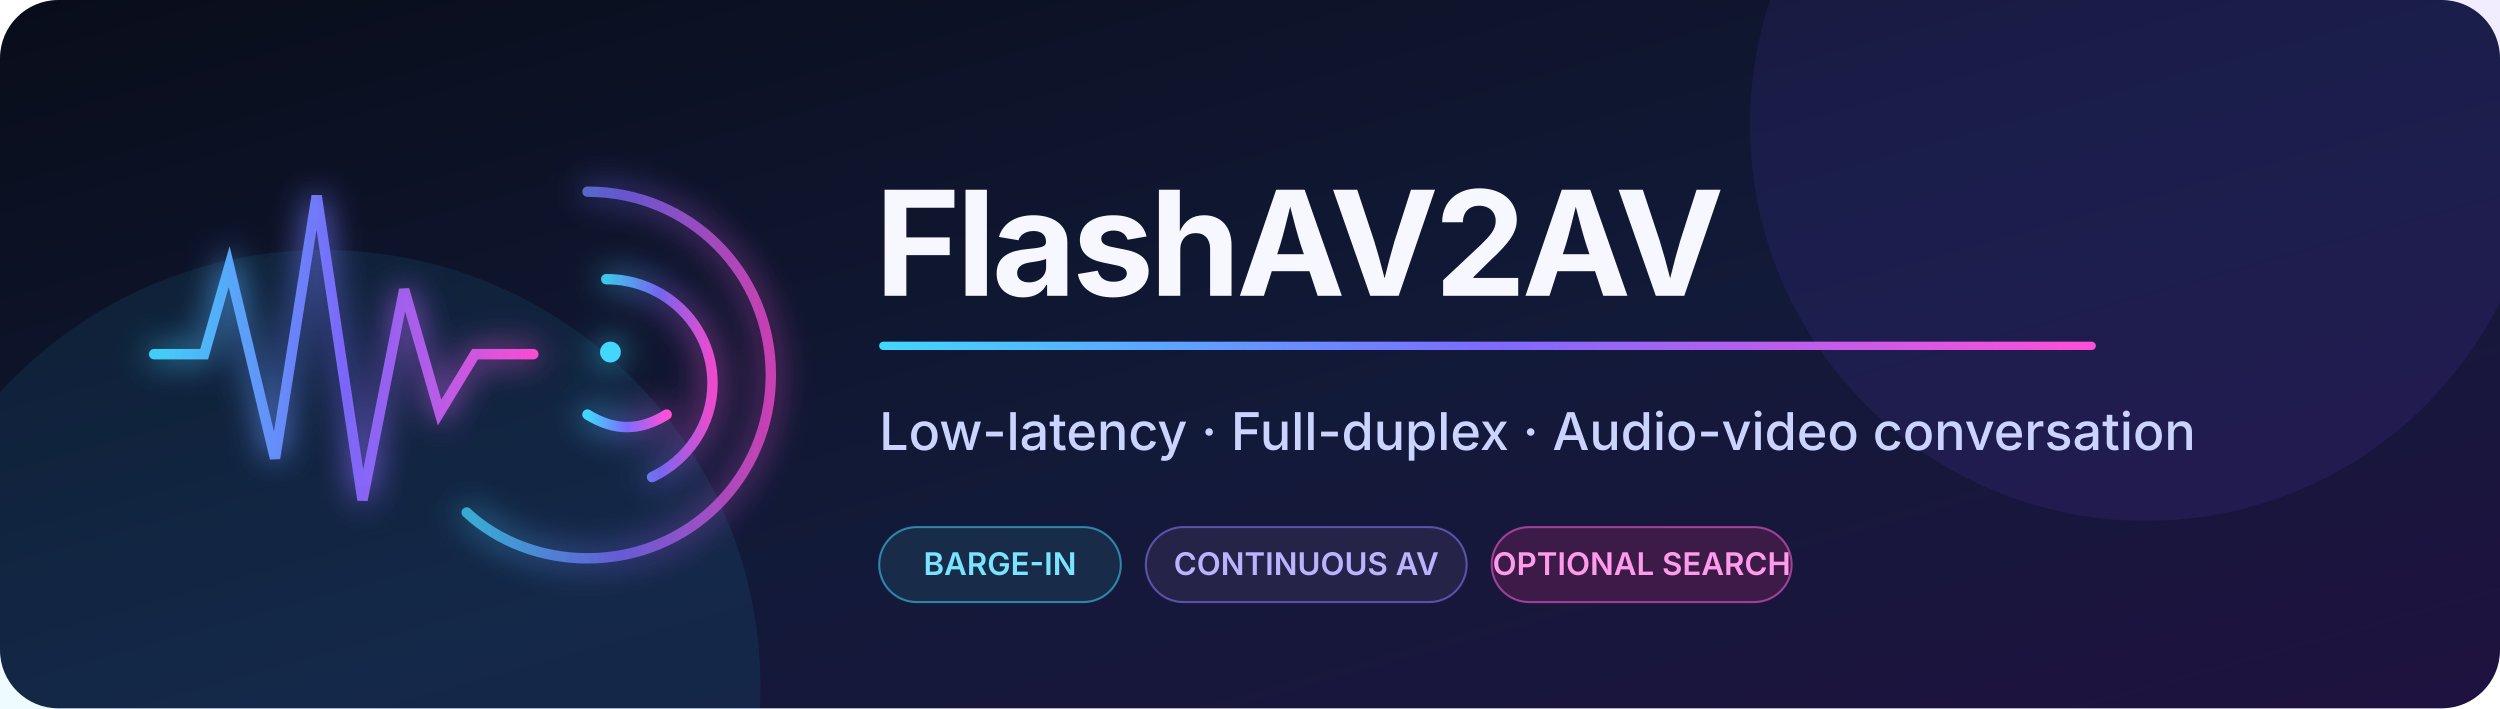
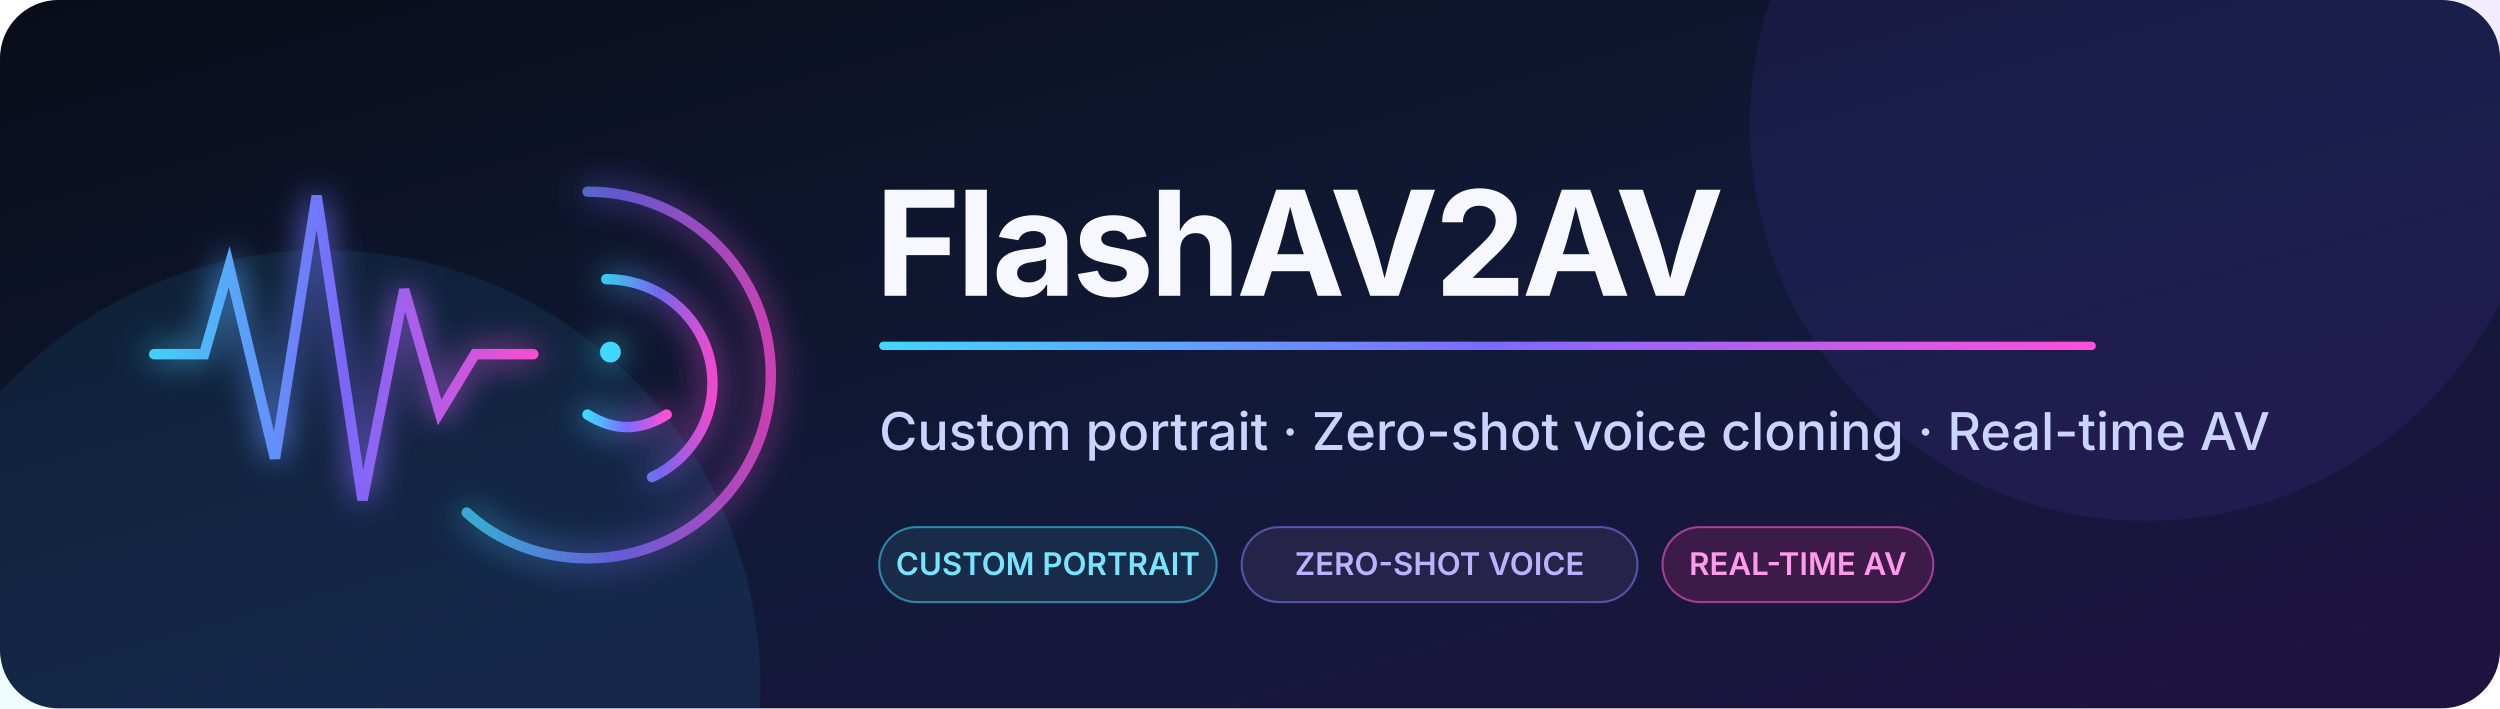
<svg xmlns="http://www.w3.org/2000/svg" width="1200" height="340" viewBox="0 0 1200 340" role="img" aria-labelledby="title description">
  <defs>
    <linearGradient id="background" x1="0" y1="0" x2="1" y2="1">
      <stop offset="0" stop-color="#090d1a" />
      <stop offset="0.55" stop-color="#121a39" />
      <stop offset="1" stop-color="#1f1240" />
    </linearGradient>
    <linearGradient id="accent" x1="0" y1="0" x2="1" y2="0">
      <stop offset="0" stop-color="#42d7ff" />
      <stop offset="0.5" stop-color="#7d6bff" />
      <stop offset="1" stop-color="#ff4fd8" />
    </linearGradient>
    <filter id="glow" x="-50%" y="-50%" width="200%" height="200%">
      <feGaussianBlur stdDeviation="8" result="blur" />
      <feMerge>
        <feMergeNode in="blur" />
        <feMergeNode in="SourceGraphic" />
      </feMerge>
    </filter>
  </defs>
  <rect width="1200" height="340" rx="28" fill="url(#background)" />
  <circle cx="1030" cy="60" r="190" fill="#6f4cff" opacity="0.10" />
  <circle cx="155" cy="330" r="210" fill="#20c9ff" opacity="0.08" />
  <g transform="translate(74 78)" fill="none" stroke="url(#accent)" stroke-width="5" stroke-linecap="round" filter="url(#glow)">
    <path d="M0 92h24l12-42 22 92 20-126 22 146 20-101 17 59 17-28h28" opacity="0.95" />
    <path d="M208 14c49 0 88 39 88 88s-39 88-88 88c-22 0-43-8-58-22" opacity="0.72" />
    <path d="M217 56c28 0 51 22 51 50 0 20-12 37-29 45" opacity="0.9" />
    <circle cx="219" cy="91" r="5" fill="#42d7ff" stroke="none" />
    <path d="M208 121c13 8 25 8 38 0" />
  </g>
  <text x="420" y="142" fill="#f7f8ff" font-family="Inter,Segoe UI,Arial,sans-serif" font-size="70" font-weight="750" letter-spacing="-2">FlashAV2AV</text>
  <rect x="422" y="164" width="584" height="4" rx="2" fill="url(#accent)" />
-   <text x="422" y="216" fill="#cbd4ff" font-family="Inter,Segoe UI,Arial,sans-serif" font-size="25" font-weight="450">Low-latency · Full-duplex · Audio-video conversation</text>
+   <text x="422" y="216" fill="#cbd4ff" font-family="Inter,Segoe UI,Arial,sans-serif" font-size="25" font-weight="450">Custom portrait · Zero-shot voice cloning · Real-time AV</text>
  <g transform="translate(422 253)" font-family="Inter,Segoe UI,Arial,sans-serif" font-size="15" font-weight="600">
-     <rect width="116" height="36" rx="18" fill="#182c49" stroke="#42d7ff" stroke-opacity="0.55" />
-     <text x="58" y="23" text-anchor="middle" fill="#79e4ff">BARGE-IN</text>
-     <rect x="128" width="154" height="36" rx="18" fill="#252348" stroke="#8c7cff" stroke-opacity="0.55" />
-     <text x="205" y="23" text-anchor="middle" fill="#bcb3ff">CONTINUOUS AV</text>
-     <rect x="294" width="144" height="36" rx="18" fill="#3d1b49" stroke="#ff61dc" stroke-opacity="0.55" />
-     <text x="366" y="23" text-anchor="middle" fill="#ff9bea">OPTIONAL SEARCH</text>
+     <rect width="162" height="36" rx="18" fill="#182c49" stroke="#42d7ff" stroke-opacity="0.55" />
+     <text x="81" y="23" text-anchor="middle" fill="#79e4ff">CUSTOM PORTRAIT</text>
+     <rect x="174" width="190" height="36" rx="18" fill="#252348" stroke="#8c7cff" stroke-opacity="0.55" />
+     <text x="269" y="23" text-anchor="middle" fill="#bcb3ff">ZERO-SHOT VOICE</text>
+     <rect x="376" width="130" height="36" rx="18" fill="#3d1b49" stroke="#ff61dc" stroke-opacity="0.55" />
+     <text x="441" y="23" text-anchor="middle" fill="#ff9bea">REAL-TIME AV</text>
  </g>
</svg>
